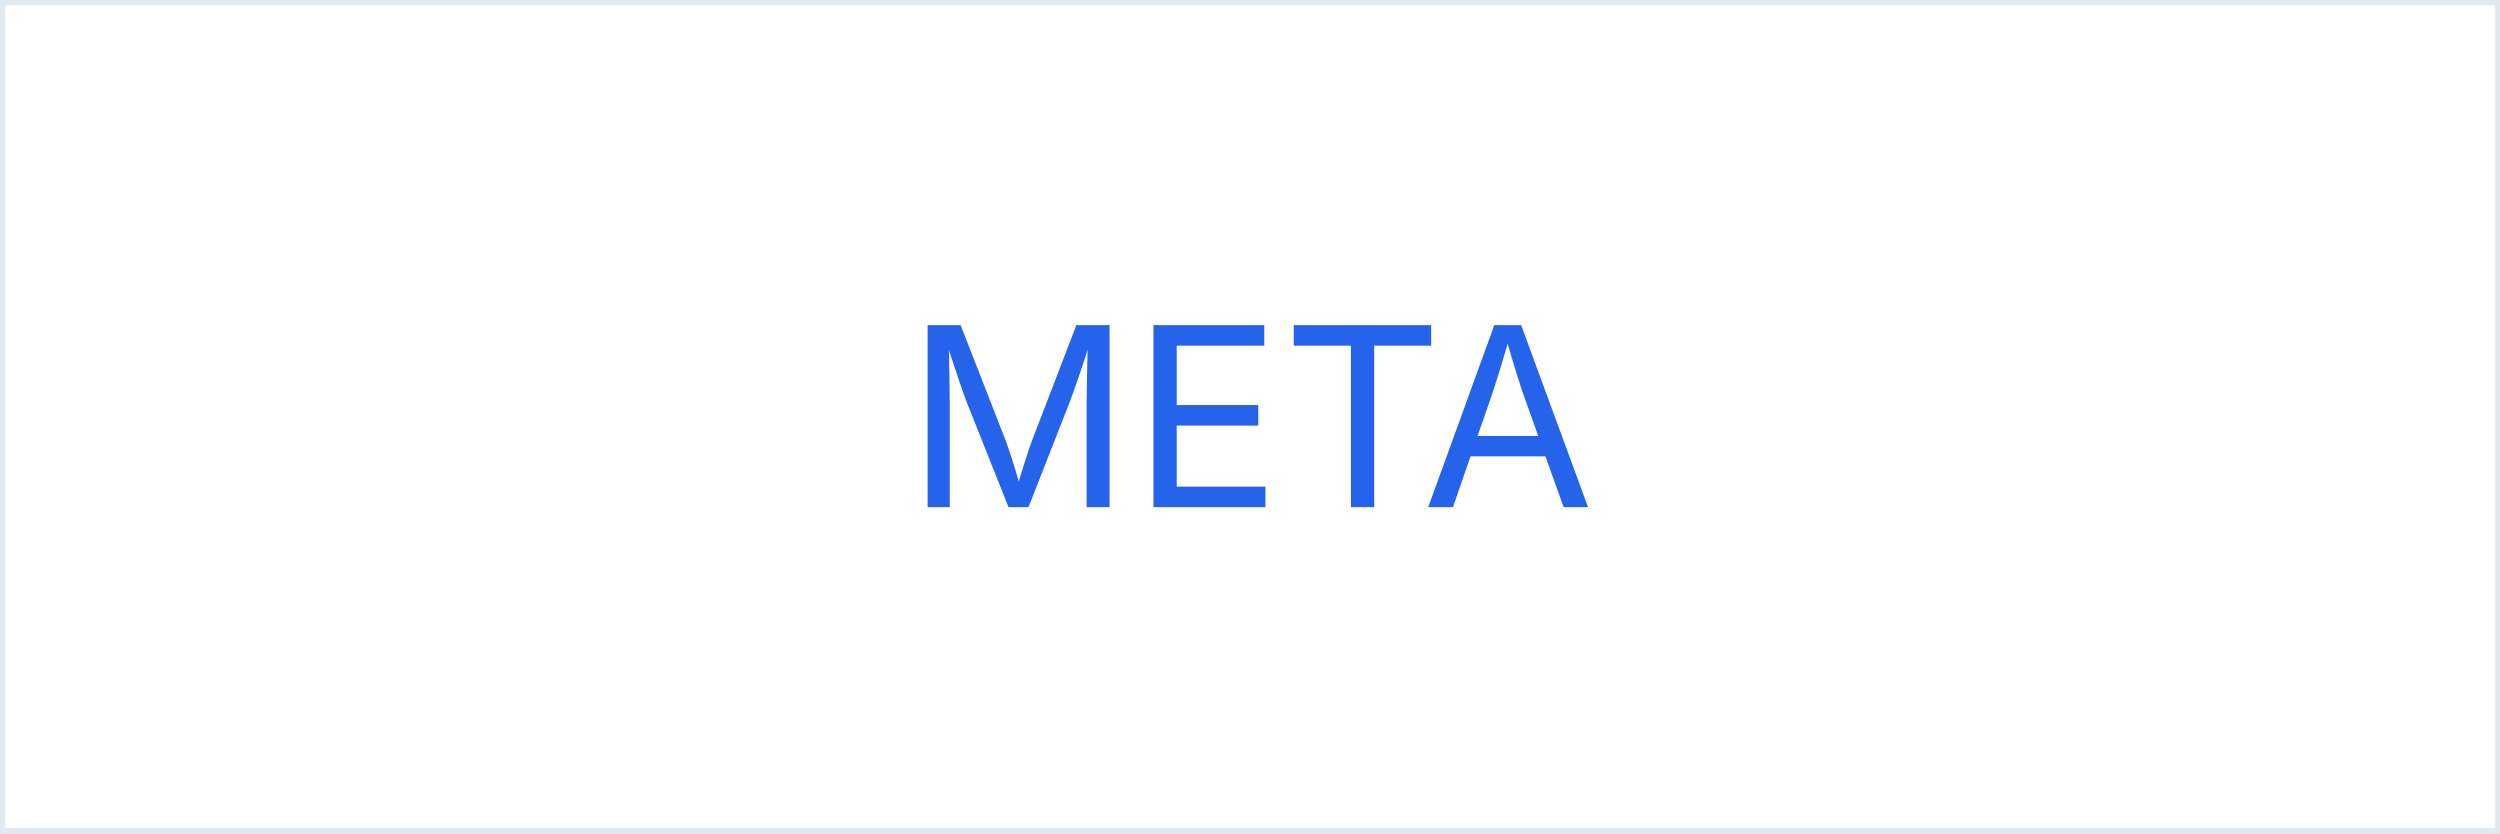
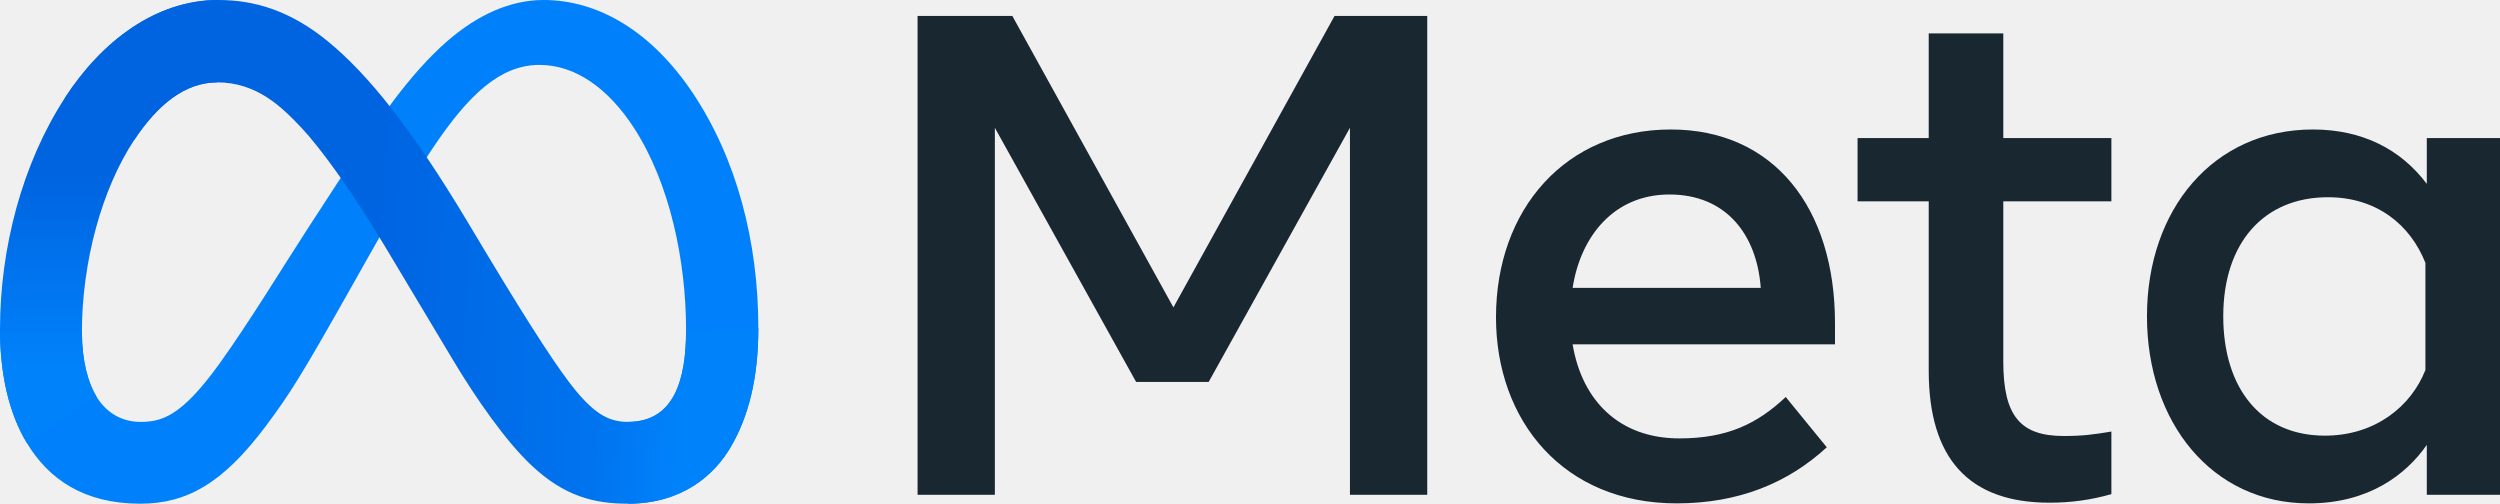
- <svg xmlns="http://www.w3.org/2000/svg" width="240" height="80" viewBox="0 0 240 80" role="img" aria-label="META logo">
-   <rect width="100%" height="100%" fill="#ffffff" stroke="#e2e8f0" />
-   <text x="50%" y="50%" dominant-baseline="middle" text-anchor="middle" font-family="Inter,Arial" font-size="24" fill="#2563eb">META</text>
+ <svg xmlns="http://www.w3.org/2000/svg" width="948" height="191">
+   <defs>
+     <linearGradient id="Grad_Logo1" x1="61" y1="117" x2="259" y2="127" gradientUnits="userSpaceOnUse">
+       <stop style="stop-color:#0064e1" offset="0" />
+       <stop style="stop-color:#0064e1" offset="0.4" />
+       <stop style="stop-color:#0073ee" offset="0.83" />
+       <stop style="stop-color:#0082fb" offset="1" />
+     </linearGradient>
+     <linearGradient id="Grad_Logo2" x1="45" y1="139" x2="45" y2="66" gradientUnits="userSpaceOnUse">
+       <stop style="stop-color:#0082fb" offset="0" />
+       <stop style="stop-color:#0064e0" offset="1" />
+     </linearGradient>
+   </defs>
+   <path id="Logo0" style="fill:#0081fb" d="m31.06,125.96c0,10.98 2.41,19.41 5.56,24.51 4.13,6.68 10.29,9.51 16.57,9.51 8.1,0 15.51-2.01 29.79-21.76 11.44-15.83 24.92-38.05 33.99-51.98l15.36-23.6c10.67-16.39 23.02-34.61 37.18-46.96 11.56-10.08 24.03-15.68 36.58-15.68 21.07,0 41.14,12.21 56.5,35.11 16.81,25.08 24.97,56.67 24.97,89.27 0,19.38-3.82,33.62-10.32,44.87-6.28,10.88-18.52,21.75-39.11,21.75l0-31.02c17.63,0 22.03-16.2 22.03-34.74 0-26.42-6.16-55.74-19.73-76.69-9.63-14.86-22.11-23.94-35.84-23.94-14.85,0-26.8,11.2-40.23,31.17-7.14,10.61-14.47,23.54-22.7,38.13l-9.06,16.05c-18.2,32.27-22.81,39.62-31.91,51.75-15.95,21.24-29.57,29.29-47.5,29.29-21.27,0-34.72-9.21-43.05-23.09-6.8-11.31-10.14-26.15-10.14-43.06z" />
+   <path id="Logo1" style="fill:url(#Grad_Logo1)" d="m24.49,37.3c14.24-21.95 34.79-37.3 58.36-37.3 13.65,0 27.22,4.04 41.39,15.61 15.5,12.65 32.02,33.48 52.63,67.81l7.39,12.32c17.84,29.72 27.99,45.01 33.93,52.22 7.64,9.26 12.99,12.02 19.94,12.02 17.63,0 22.03-16.2 22.03-34.74l27.4-.86c0,19.38-3.82,33.62-10.32,44.87-6.28,10.88-18.52,21.75-39.11,21.75-12.8,0-24.14-2.78-36.68-14.61-9.64-9.08-20.91-25.21-29.58-39.71l-25.79-43.08c-12.94-21.62-24.81-37.74-31.68-45.04-7.39-7.85-16.89-17.33-32.05-17.33-12.27,0-22.69,8.61-31.41,21.78z" />
+   <path id="Logo2" style="fill:url(#Grad_Logo2)" d="m82.35,31.23c-12.27,0-22.69,8.61-31.41,21.78-12.33,18.61-19.88,46.33-19.88,72.95 0,10.98 2.41,19.41 5.56,24.51l-26.48,17.44c-6.8-11.31-10.14-26.15-10.14-43.06 0-30.75 8.44-62.8 24.49-87.55 14.24-21.95 34.79-37.3 58.36-37.3z" />
+   <path id="Text" style="fill:#192830" d="m347.94,6.04h35.93l61.09,110.52 61.1-110.52h35.15v181.6h-29.31v-139.18l-53.58,96.38h-27.5l-53.57-96.38v139.18h-29.31z m285.11,67.71c-21.02,0-33.68,15.82-36.71,35.41h71.34c-1.47-20.18-13.11-35.41-34.63-35.41z m-65.77,46.57c0-41.22 26.64-71.22 66.28-71.22 38.99,0 62.27,29.62 62.27,73.42v8.05h-99.49c3.53,21.31 17.67,35.67 40.47,35.67 18.19,0 29.56-5.55 40.34-15.7l15.57,19.07c-14.67,13.49-33.33,21.27-56.95,21.27-42.91,0-68.49-31.29-68.49-70.56z m164.09-43.97h-26.98v-24h26.98v-39.69h28.28v39.69h40.99v24h-40.99v60.83c0,20.77 6.64,28.15 22.96,28.15 7.45,0 11.72-.64 18.03-1.69v23.74c-7.86,2.22-15.36,3.24-23.48,3.24-30.53,0-45.79-16.68-45.79-50.07z m188.35,23.34c-5.68-14.34-18.35-24.9-36.97-24.9-24.2,0-39.69,17.17-39.69,45.14 0,27.27 14.26,45.27 38.53,45.27 19.08,0 32.7-11.1 38.13-24.91z m28.28,87.95h-27.76v-18.94c-7.76,11.15-21.88,22.18-44.75,22.18-36.78,0-61.36-30.79-61.36-70.95 0-40.54 25.17-70.83 62.92-70.83 18.66,0 33.3,7.46 43.19,20.63v-17.38h27.76z" />
</svg>
